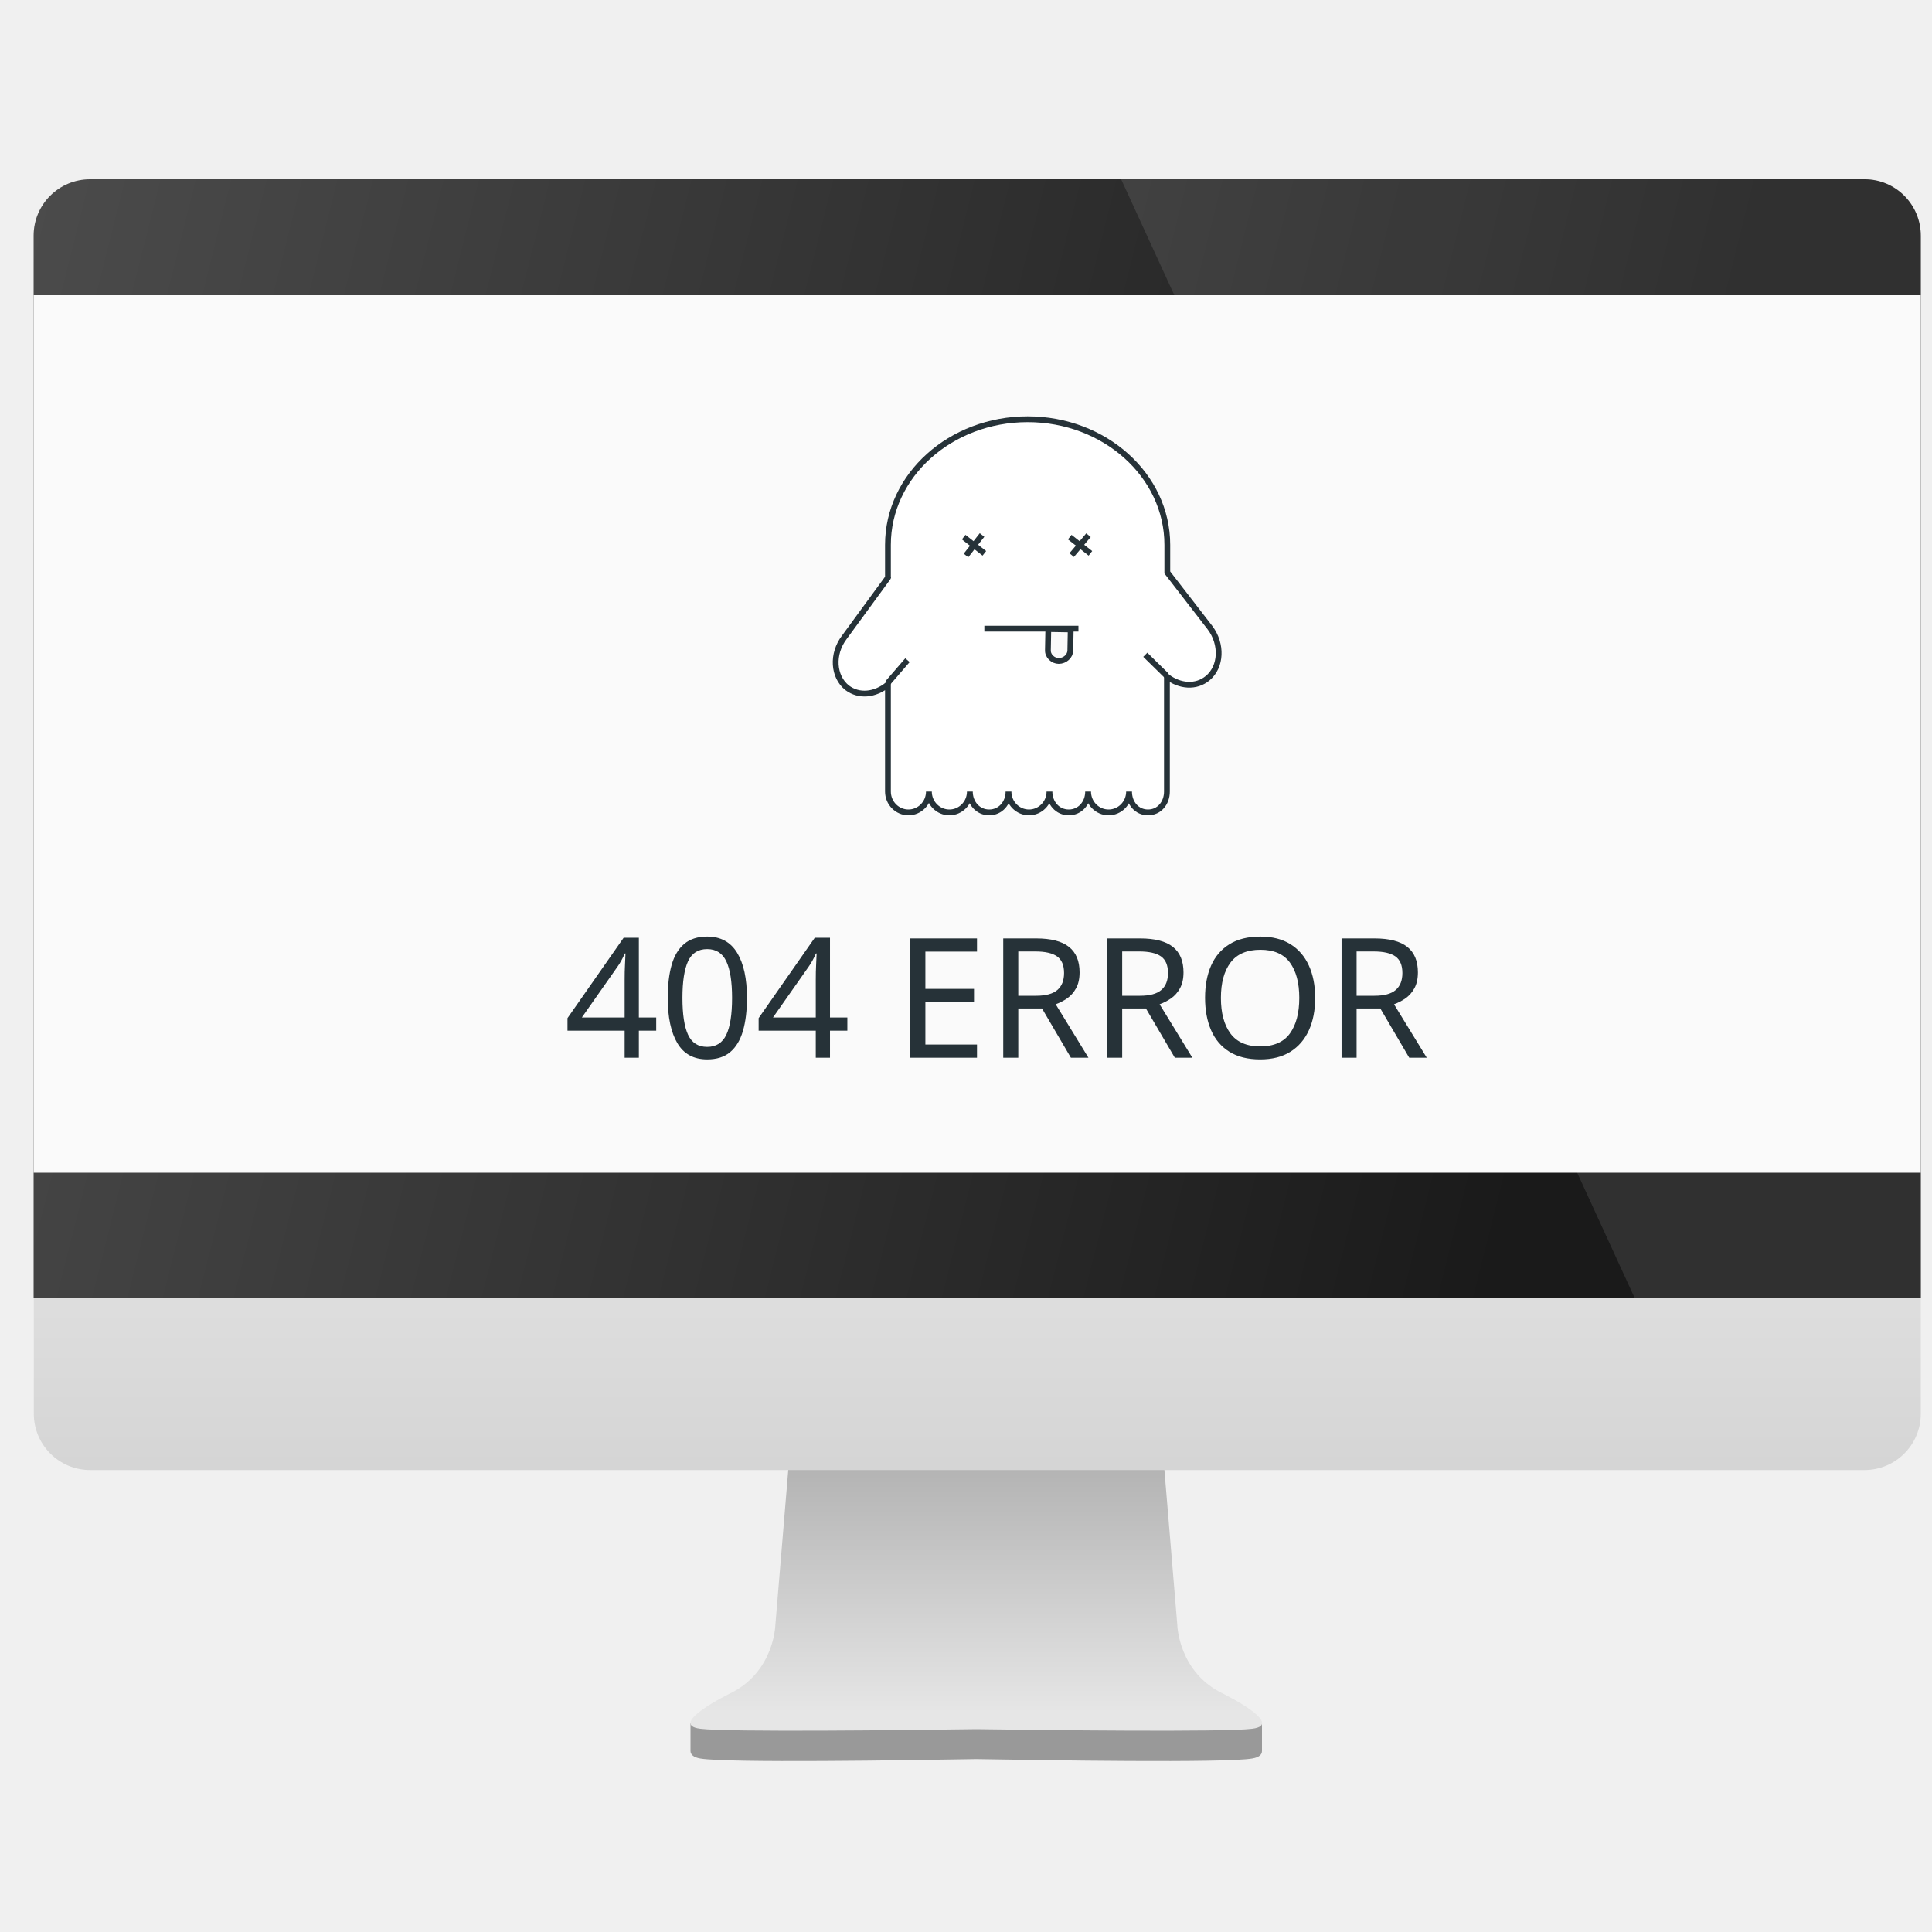
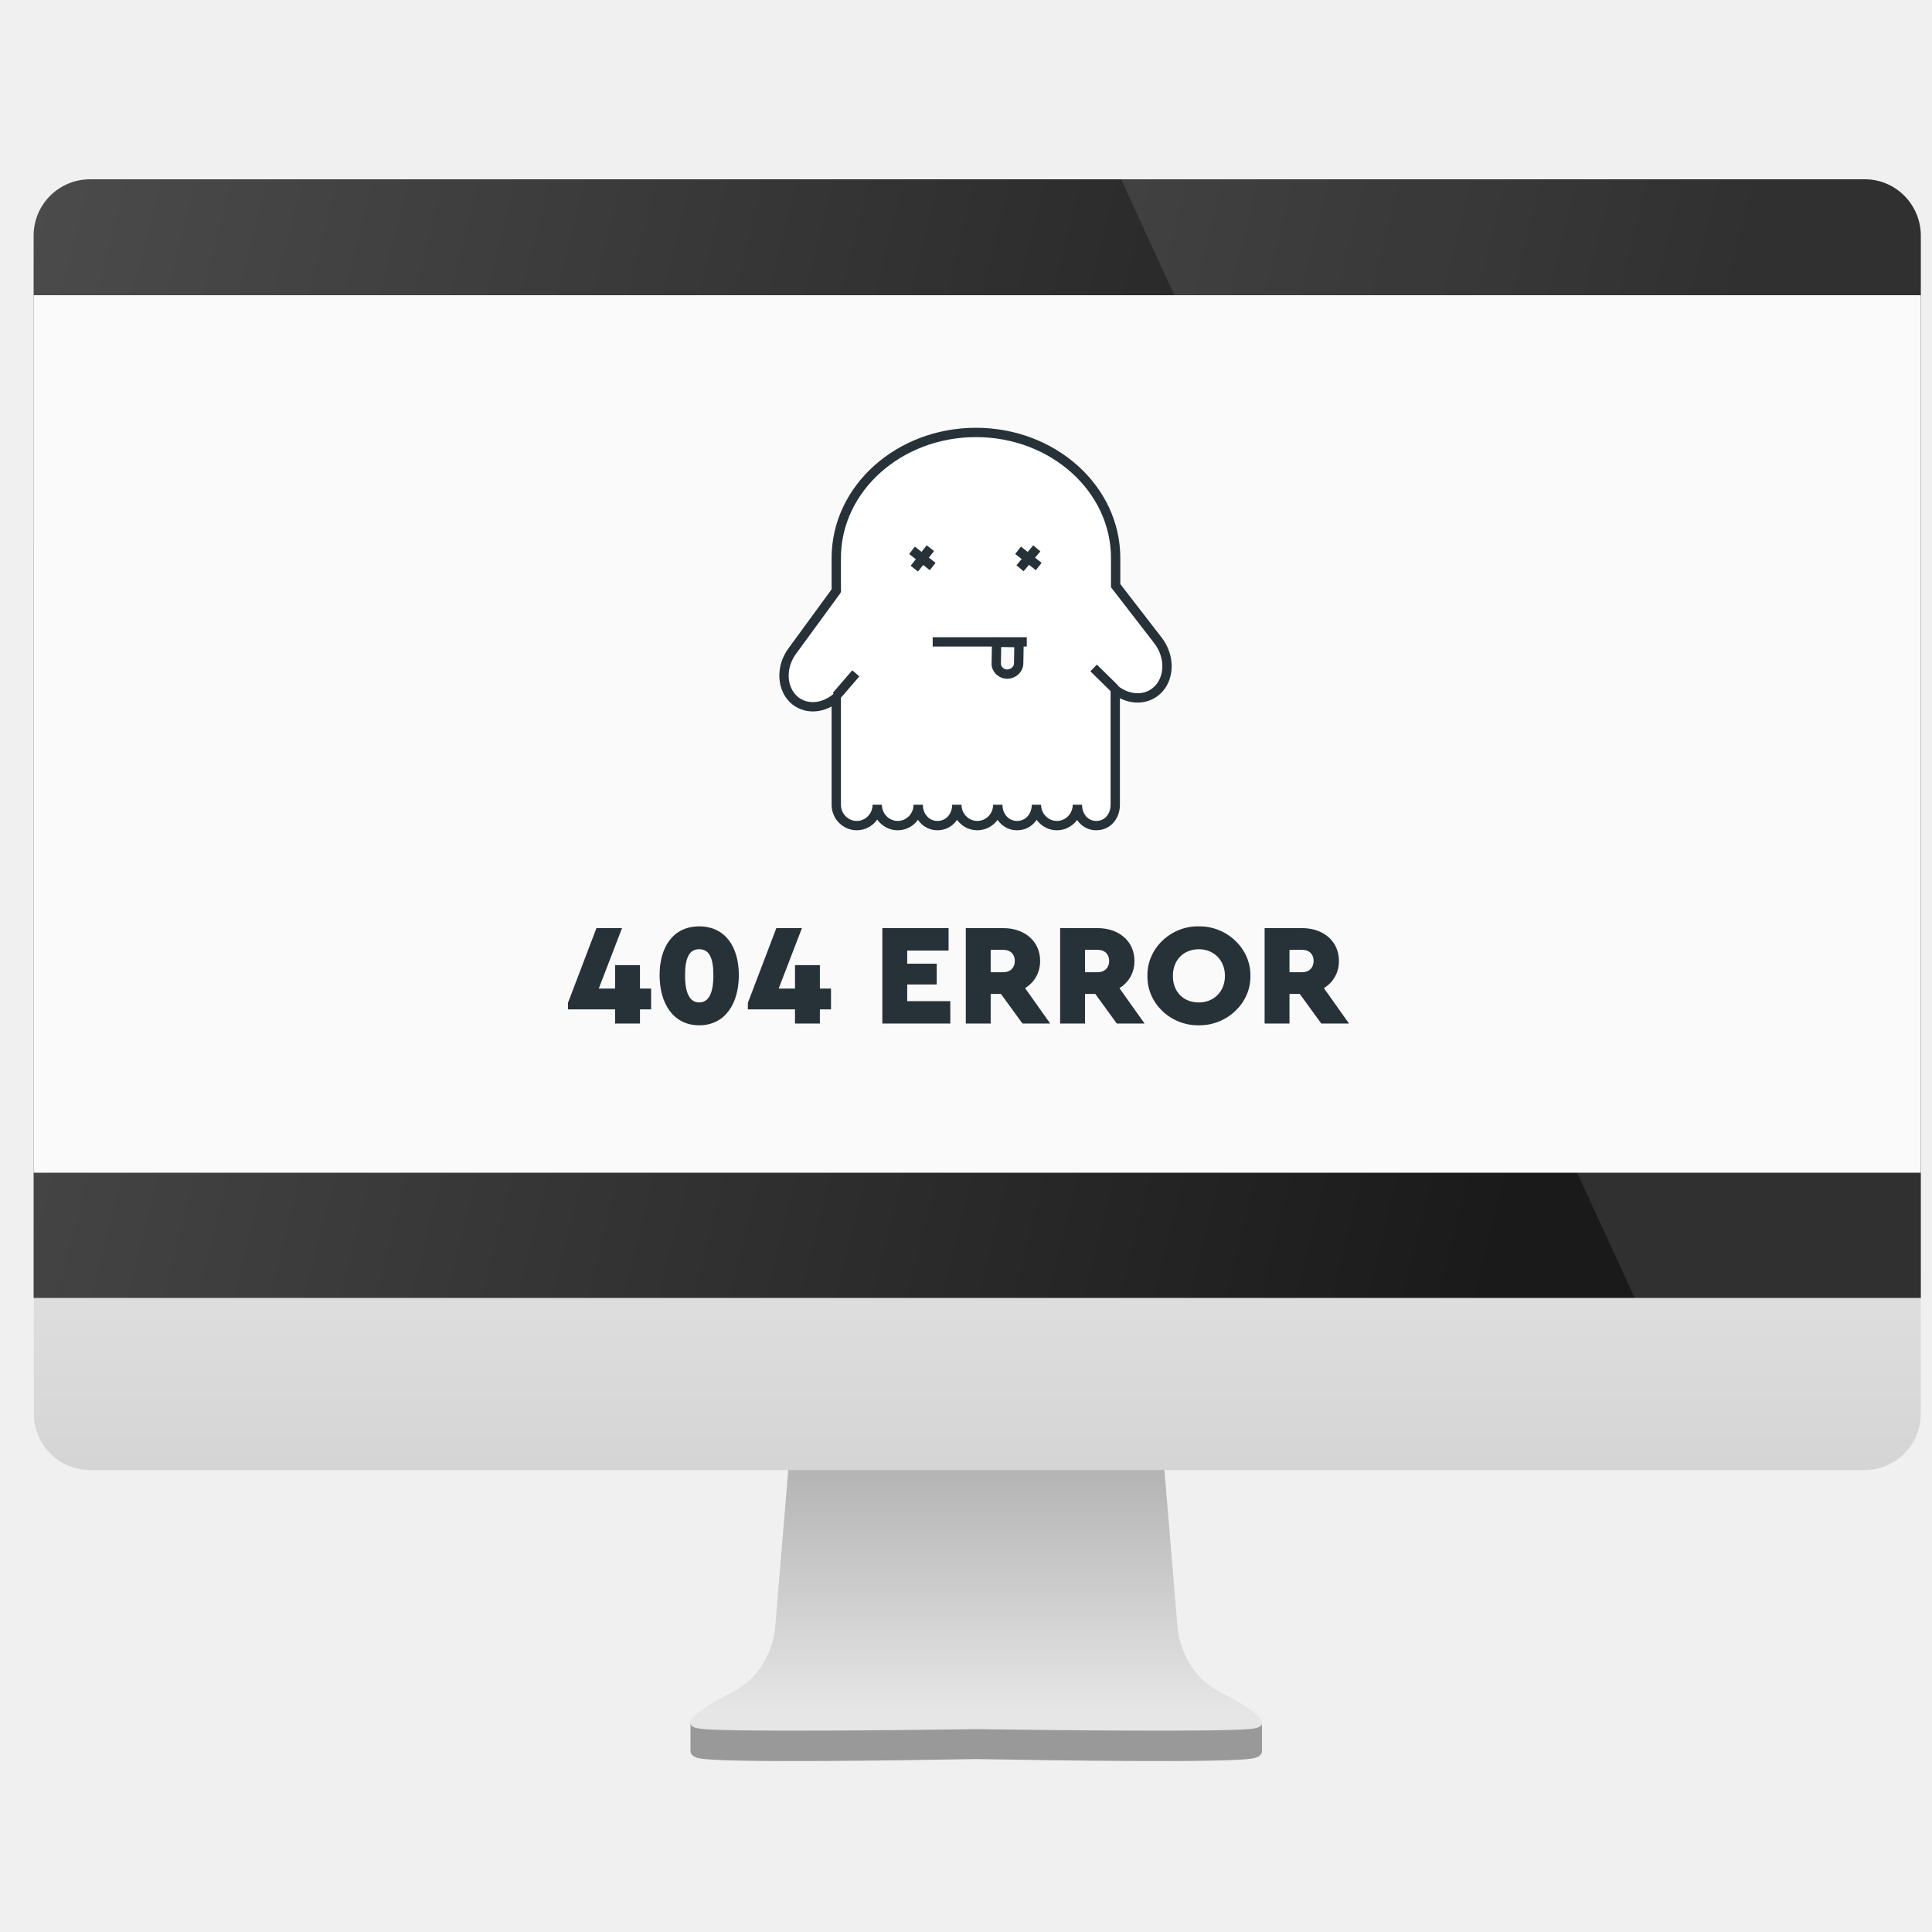
- <svg xmlns="http://www.w3.org/2000/svg" version="1.1" id="Layer_1" x="0px" y="0px" viewBox="0 0 1000 1000" style="enable-background:new 0 0 1000 1000;" xml:space="preserve">
-   <style type="text/css">
- 	.st0{fill:#999999;}
- 	.st1{fill:url(#XMLID_2_);}
- 	.st2{fill:url(#XMLID_3_);}
- 	.st3{fill:url(#XMLID_4_);}
- 	.st4{fill:#FAFAFA;}
- 	.st5{opacity:0.1;fill:#FFFFFF;}
- 	.st6{fill:#263238;}
- 	.st7{font-family:'CeraPro-Black';}
- 	.st8{font-size:86.477px;}
- 	.st9{fill:#FFFFFF;stroke:#263238;stroke-width:3;stroke-miterlimit:10;}
- 	.st10{fill:none;stroke:#263238;stroke-width:3;stroke-miterlimit:10;}
- 	.st11{fill:#FAFAFA;stroke:#263238;stroke-width:3;stroke-miterlimit:10;}
- </style>
-   <g id="XMLID_235_">
-     <g id="XMLID_237_">
-       <path id="XMLID_231_" class="st0" d="M653.3,891.7H504.8h-16.5H357.4v14.6h0c0,1.8,1.5,3.3,5.1,3.9c14.2,2.4,107.4,0.9,142.8,0.3    c35.4,0.6,128.7,2.1,142.8-0.3c3.6-0.6,5.1-2,5.1-3.9h0V891.7z" />
-       <linearGradient id="XMLID_2_" gradientUnits="userSpaceOnUse" x1="505.323" y1="886.553" x2="505.323" y2="758.348">
-         <stop offset="0" style="stop-color:#E6E6E6" />
-         <stop offset="1" style="stop-color:#B3B3B3" />
-       </linearGradient>
-       <path id="XMLID_230_" class="st1" d="M632.8,876.5c-22.7-11-23.4-35.1-23.4-35.1l-7.3-87.7l-0.7-26.3H519h-27.3h-82.4l-0.7,26.3    l-7.3,87.7c0,0-0.7,24.1-23.4,35.1c0,0-32.9,16.1-15.4,18.3c14.2,1.8,107.4,0.7,142.8,0.2c35.4,0.5,128.7,1.6,142.8-0.2    C665.7,892.6,632.8,876.5,632.8,876.5z" />
-       <linearGradient id="XMLID_3_" gradientUnits="userSpaceOnUse" x1="505.805" y1="585.467" x2="505.805" y2="851.071">
-         <stop offset="0" style="stop-color:#E6E6E6" />
-         <stop offset="1" style="stop-color:#CCCCCC" />
-       </linearGradient>
-       <path id="XMLID_228_" class="st2" d="M994.2,731.7c0,16.2-13.1,29.2-29.2,29.2H46.7c-16.2,0-29.2-13.1-29.2-29.2V122    c0-16.2,13.1-29.2,29.2-29.2H965c16.2,0,29.2,13.1,29.2,29.2V731.7z" />
-       <linearGradient id="XMLID_4_" gradientUnits="userSpaceOnUse" x1="823.427" y1="465.257" x2="-55.774" y2="244.363">
-         <stop offset="0" style="stop-color:#1A1A1A" />
-         <stop offset="1" style="stop-color:#4D4D4D" />
-       </linearGradient>
-       <path id="XMLID_226_" class="st3" d="M994.2,122v549.8H17.4V122c0-16.2,13.1-29.2,29.2-29.2H965C981.1,92.7,994.2,105.8,994.2,122    z" />
-       <rect id="XMLID_225_" x="17.4" y="152.8" class="st4" width="976.8" height="454.2" />
-       <path id="XMLID_220_" class="st5" d="M994.2,122v549.8H846.1l-265.8-579H965C981.1,92.7,994.2,105.8,994.2,122z" />
-     </g>
-   </g>
-   <text id="XMLID_256_" transform="matrix(1 0 0 1 291.9236 547.4785)" class="st6 st7 st8">404 ERROR</text>
-   <g id="XMLID_233_">
-     <g id="XMLID_251_">
-       <path id="XMLID_255_" class="st9" d="M625.1,351c-6,5-14.5,4.3-21.1-0.8v59.5c0,6-4,10.8-9.8,10.8c-5.8,0-9.8-4.8-9.8-10.8    c0,6-4.8,10.8-10.6,10.8c-5.8,0-10.6-4.8-10.6-10.8c0,6-4.2,10.8-10,10.8c-5.8,0-10-4.8-10-10.8c0,6-4.8,10.8-10.6,10.8    c-5.8,0-10.6-4.8-10.6-10.8c0,6-4.2,10.8-10,10.8s-10-4.8-10-10.8c0,6-4.8,10.8-10.6,10.8c-5.8,0-10.6-4.8-10.6-10.8    c0,6-4.8,10.8-10.6,10.8s-10.6-4.8-10.6-10.8v-55.4c-6.7,5.5-15,6.3-21.1,1.7c-7.3-5.8-8-17.5-1.5-26.1l22.6-30.9    c0.2-0.2,0-0.2,0-0.3V282c0-35.9,32.4-65,72.3-65s72.3,29.1,72.3,65v14.3l22.1,28.6C632.7,333.4,632.2,345.1,625.1,351z" />
-       <line id="XMLID_254_" class="st10" x1="459.6" y1="353.4" x2="469.7" y2="341.7" />
-       <line id="XMLID_252_" class="st10" x1="592.8" y1="338.9" x2="603.8" y2="349.7" />
-     </g>
-     <g id="XMLID_238_">
-       <g id="XMLID_248_">
-         <line id="XMLID_250_" class="st10" x1="498.8" y1="278" x2="509.5" y2="286.4" />
-         <line id="XMLID_249_" class="st10" x1="508.3" y1="276.9" x2="500" y2="287.5" />
-       </g>
-       <g id="XMLID_244_">
-         <line id="XMLID_246_" class="st10" x1="553.7" y1="278" x2="564.4" y2="286.4" />
-         <line id="XMLID_245_" class="st10" x1="563.4" y1="277" x2="554.7" y2="287.3" />
-       </g>
-       <g id="XMLID_240_">
-         <path id="XMLID_243_" class="st11" d="M509.5,325.4h48.7H509.5z" />
-         <path id="XMLID_242_" class="st11" d="M542.4,336.4l0.2-10.8l11.6,0.2l-0.2,10.8c0,3-2.8,5.5-6,5.5     C545.1,342.1,542.2,339.6,542.4,336.4z" />
-       </g>
-     </g>
-   </g>
+ <svg xmlns="http://www.w3.org/2000/svg" width="621" height="621" viewBox="0 0 621 621" fill="none">
+   <path d="M405.699 553.746H313.481H303.234H221.945V562.812C221.945 563.93 222.877 564.862 225.113 565.234C233.931 566.725 291.808 565.793 313.791 565.421C335.775 565.793 393.714 566.725 402.47 565.234C404.706 564.862 405.637 563.992 405.637 562.812V553.746H405.699Z" fill="#999999" />
+   <path d="M392.969 544.307C378.872 537.476 378.437 522.509 378.437 522.509L373.904 468.048L373.469 451.715H322.299H305.346H254.175L253.741 468.048L249.207 522.509C249.207 522.509 248.773 537.476 234.676 544.307C234.676 544.307 214.245 554.305 225.113 555.671C233.931 556.789 291.808 556.106 313.791 555.795C335.775 556.106 393.714 556.789 402.47 555.671C413.4 554.305 392.969 544.307 392.969 544.307Z" fill="url(#paint0_linear)" />
+   <path d="M617.399 454.386C617.399 464.446 609.264 472.519 599.266 472.519H29.002C18.942 472.519 10.869 464.384 10.869 454.386V75.762C10.869 65.702 19.004 57.629 29.002 57.629H599.266C609.326 57.629 617.399 65.764 617.399 75.762V454.386Z" fill="url(#paint1_linear)" />
+   <path d="M617.398 75.762V417.188H10.805V75.762C10.805 65.702 18.941 57.629 28.939 57.629H599.265C609.263 57.567 617.398 65.702 617.398 75.762Z" fill="url(#paint2_linear)" />
+   <path d="M617.398 94.889H10.805V376.947H617.398V94.889Z" fill="#FAFAFA" />
+   <path opacity="0.1" d="M617.398 75.762V417.188H525.428L360.366 57.629H599.265C609.263 57.567 617.398 65.702 617.398 75.762Z" fill="white" />
+   <path d="M371.578 222.214C367.852 225.319 362.574 224.884 358.475 221.717V258.667C358.475 262.393 355.991 265.374 352.389 265.374C348.788 265.374 346.304 262.393 346.304 258.667C346.304 262.393 343.323 265.374 339.721 265.374C336.119 265.374 333.139 262.393 333.139 258.667C333.139 262.393 330.53 265.374 326.929 265.374C323.327 265.374 320.719 262.393 320.719 258.667C320.719 262.393 317.738 265.374 314.136 265.374C310.534 265.374 307.553 262.393 307.553 258.667C307.553 262.393 304.945 265.374 301.343 265.374C297.742 265.374 295.133 262.393 295.133 258.667C295.133 262.393 292.153 265.374 288.551 265.374C284.949 265.374 281.968 262.393 281.968 258.667C281.968 262.393 278.987 265.374 275.386 265.374C271.784 265.374 268.803 262.393 268.803 258.667V224.263C264.642 227.679 259.488 228.176 255.7 225.319C251.167 221.717 250.732 214.451 254.768 209.111L268.803 189.922C268.927 189.798 268.803 189.798 268.803 189.736V179.365C268.803 157.071 288.923 139 313.701 139C338.479 139 358.599 157.071 358.599 179.365V188.245L372.324 206.006C376.298 211.284 375.987 218.55 371.578 222.214Z" fill="white" stroke="#263238" stroke-width="3" stroke-miterlimit="10" />
+   <path d="M268.803 223.704L275.075 216.439" stroke="#263238" stroke-width="3" stroke-miterlimit="10" />
+   <path d="M351.52 214.7L358.351 221.407" stroke="#263238" stroke-width="3" stroke-miterlimit="10" />
+   <path d="M293.146 176.881L299.791 182.097" stroke="#263238" stroke-width="3" stroke-miterlimit="10" />
+   <path d="M299.046 176.198L293.891 182.78" stroke="#263238" stroke-width="3" stroke-miterlimit="10" />
+   <path d="M327.239 176.881L333.884 182.097" stroke="#263238" stroke-width="3" stroke-miterlimit="10" />
+   <path d="M333.263 176.26L327.86 182.656" stroke="#263238" stroke-width="3" stroke-miterlimit="10" />
+   <path d="M299.791 206.316H330.034H299.791Z" fill="#FAFAFA" stroke="#263238" stroke-width="3" stroke-miterlimit="10" />
+   <path d="M320.222 213.147L320.346 206.441L327.549 206.565L327.425 213.272C327.425 215.135 325.687 216.687 323.699 216.687C321.898 216.687 320.098 215.135 320.222 213.147Z" fill="#FAFAFA" stroke="#263238" stroke-width="3" stroke-miterlimit="10" />
+   <path d="M209.284 317.752H205.705V310.222H197.71V317.752H192.458L199.941 298.323H191.714L182.558 322.353V324.445H197.71V329H205.705V324.445H209.284V317.752ZM212.012 313.429C212.012 322.586 216.428 329.558 224.748 329.558C233.068 329.558 237.483 322.586 237.483 313.429C237.483 304.366 233.114 297.765 224.748 297.765C216.381 297.765 212.012 304.366 212.012 313.429ZM229.303 313.476C229.303 319.286 227.769 322.214 224.748 322.214C221.727 322.214 220.193 319.286 220.193 313.476C220.193 307.712 221.634 305.109 224.748 305.109C227.862 305.109 229.303 307.712 229.303 313.476ZM267.111 317.752H263.532V310.222H255.538V317.752H250.286L257.769 298.323H249.542L240.385 322.353V324.445H255.538V329H263.532V324.445H267.111V317.752ZM283.611 329H305.456V321.796H291.605V316.45H301.087V309.757H291.605V305.528H304.899V298.323H283.611V329ZM337.581 329L329.493 317.612C332.515 315.753 334.327 312.639 334.327 308.874C334.327 302.506 329.307 298.323 322.475 298.323H310.437V329H318.431V319.472H321.731L328.657 329H337.581ZM318.431 305.295H322.521C324.752 305.295 326.193 306.69 326.193 308.874C326.193 311.059 324.752 312.5 322.521 312.5H318.431V305.295ZM367.902 329L359.814 317.612C362.836 315.753 364.648 312.639 364.648 308.874C364.648 302.506 359.628 298.323 352.796 298.323H340.758V329H348.752V319.472H352.052L358.978 329H367.902ZM348.752 305.295H352.842C355.073 305.295 356.514 306.69 356.514 308.874C356.514 311.059 355.073 312.5 352.842 312.5H348.752V305.295ZM368.817 313.662C368.631 322.539 376.347 329.697 385.318 329.558C394.242 329.697 402.097 322.539 401.911 313.662C402.097 304.877 394.242 297.58 385.318 297.765C376.347 297.58 368.631 304.877 368.817 313.662ZM393.731 313.662C393.731 318.774 390.105 322.214 385.364 322.214C382.901 322.214 380.856 321.424 379.322 319.89C377.788 318.31 376.998 316.218 376.998 313.662C376.998 308.595 380.437 305.109 385.364 305.109C390.105 305.109 393.731 308.595 393.731 313.662ZM433.627 329L425.54 317.612C428.561 315.753 430.374 312.639 430.374 308.874C430.374 302.506 425.354 298.323 418.521 298.323H406.483V329H414.478V319.472H417.778L424.703 329H433.627ZM414.478 305.295H418.568C420.799 305.295 422.24 306.69 422.24 308.874C422.24 311.059 420.799 312.5 418.568 312.5H414.478V305.295Z" fill="#263238" />
+   <defs>
+     <linearGradient id="paint0_linear" x1="313.806" y1="550.549" x2="313.806" y2="470.934" gradientUnits="userSpaceOnUse">
+       <stop stop-color="#E6E6E6" />
+       <stop offset="1" stop-color="#B3B3B3" />
+     </linearGradient>
+     <linearGradient id="paint1_linear" x1="314.106" y1="363.575" x2="314.106" y2="528.515" gradientUnits="userSpaceOnUse">
+       <stop stop-color="#E6E6E6" />
+       <stop offset="1" stop-color="#CCCCCC" />
+     </linearGradient>
+     <linearGradient id="paint2_linear" x1="511.348" y1="288.925" x2="-34.635" y2="151.75" gradientUnits="userSpaceOnUse">
+       <stop stop-color="#1A1A1A" />
+       <stop offset="1" stop-color="#4D4D4D" />
+     </linearGradient>
+   </defs>
</svg>
